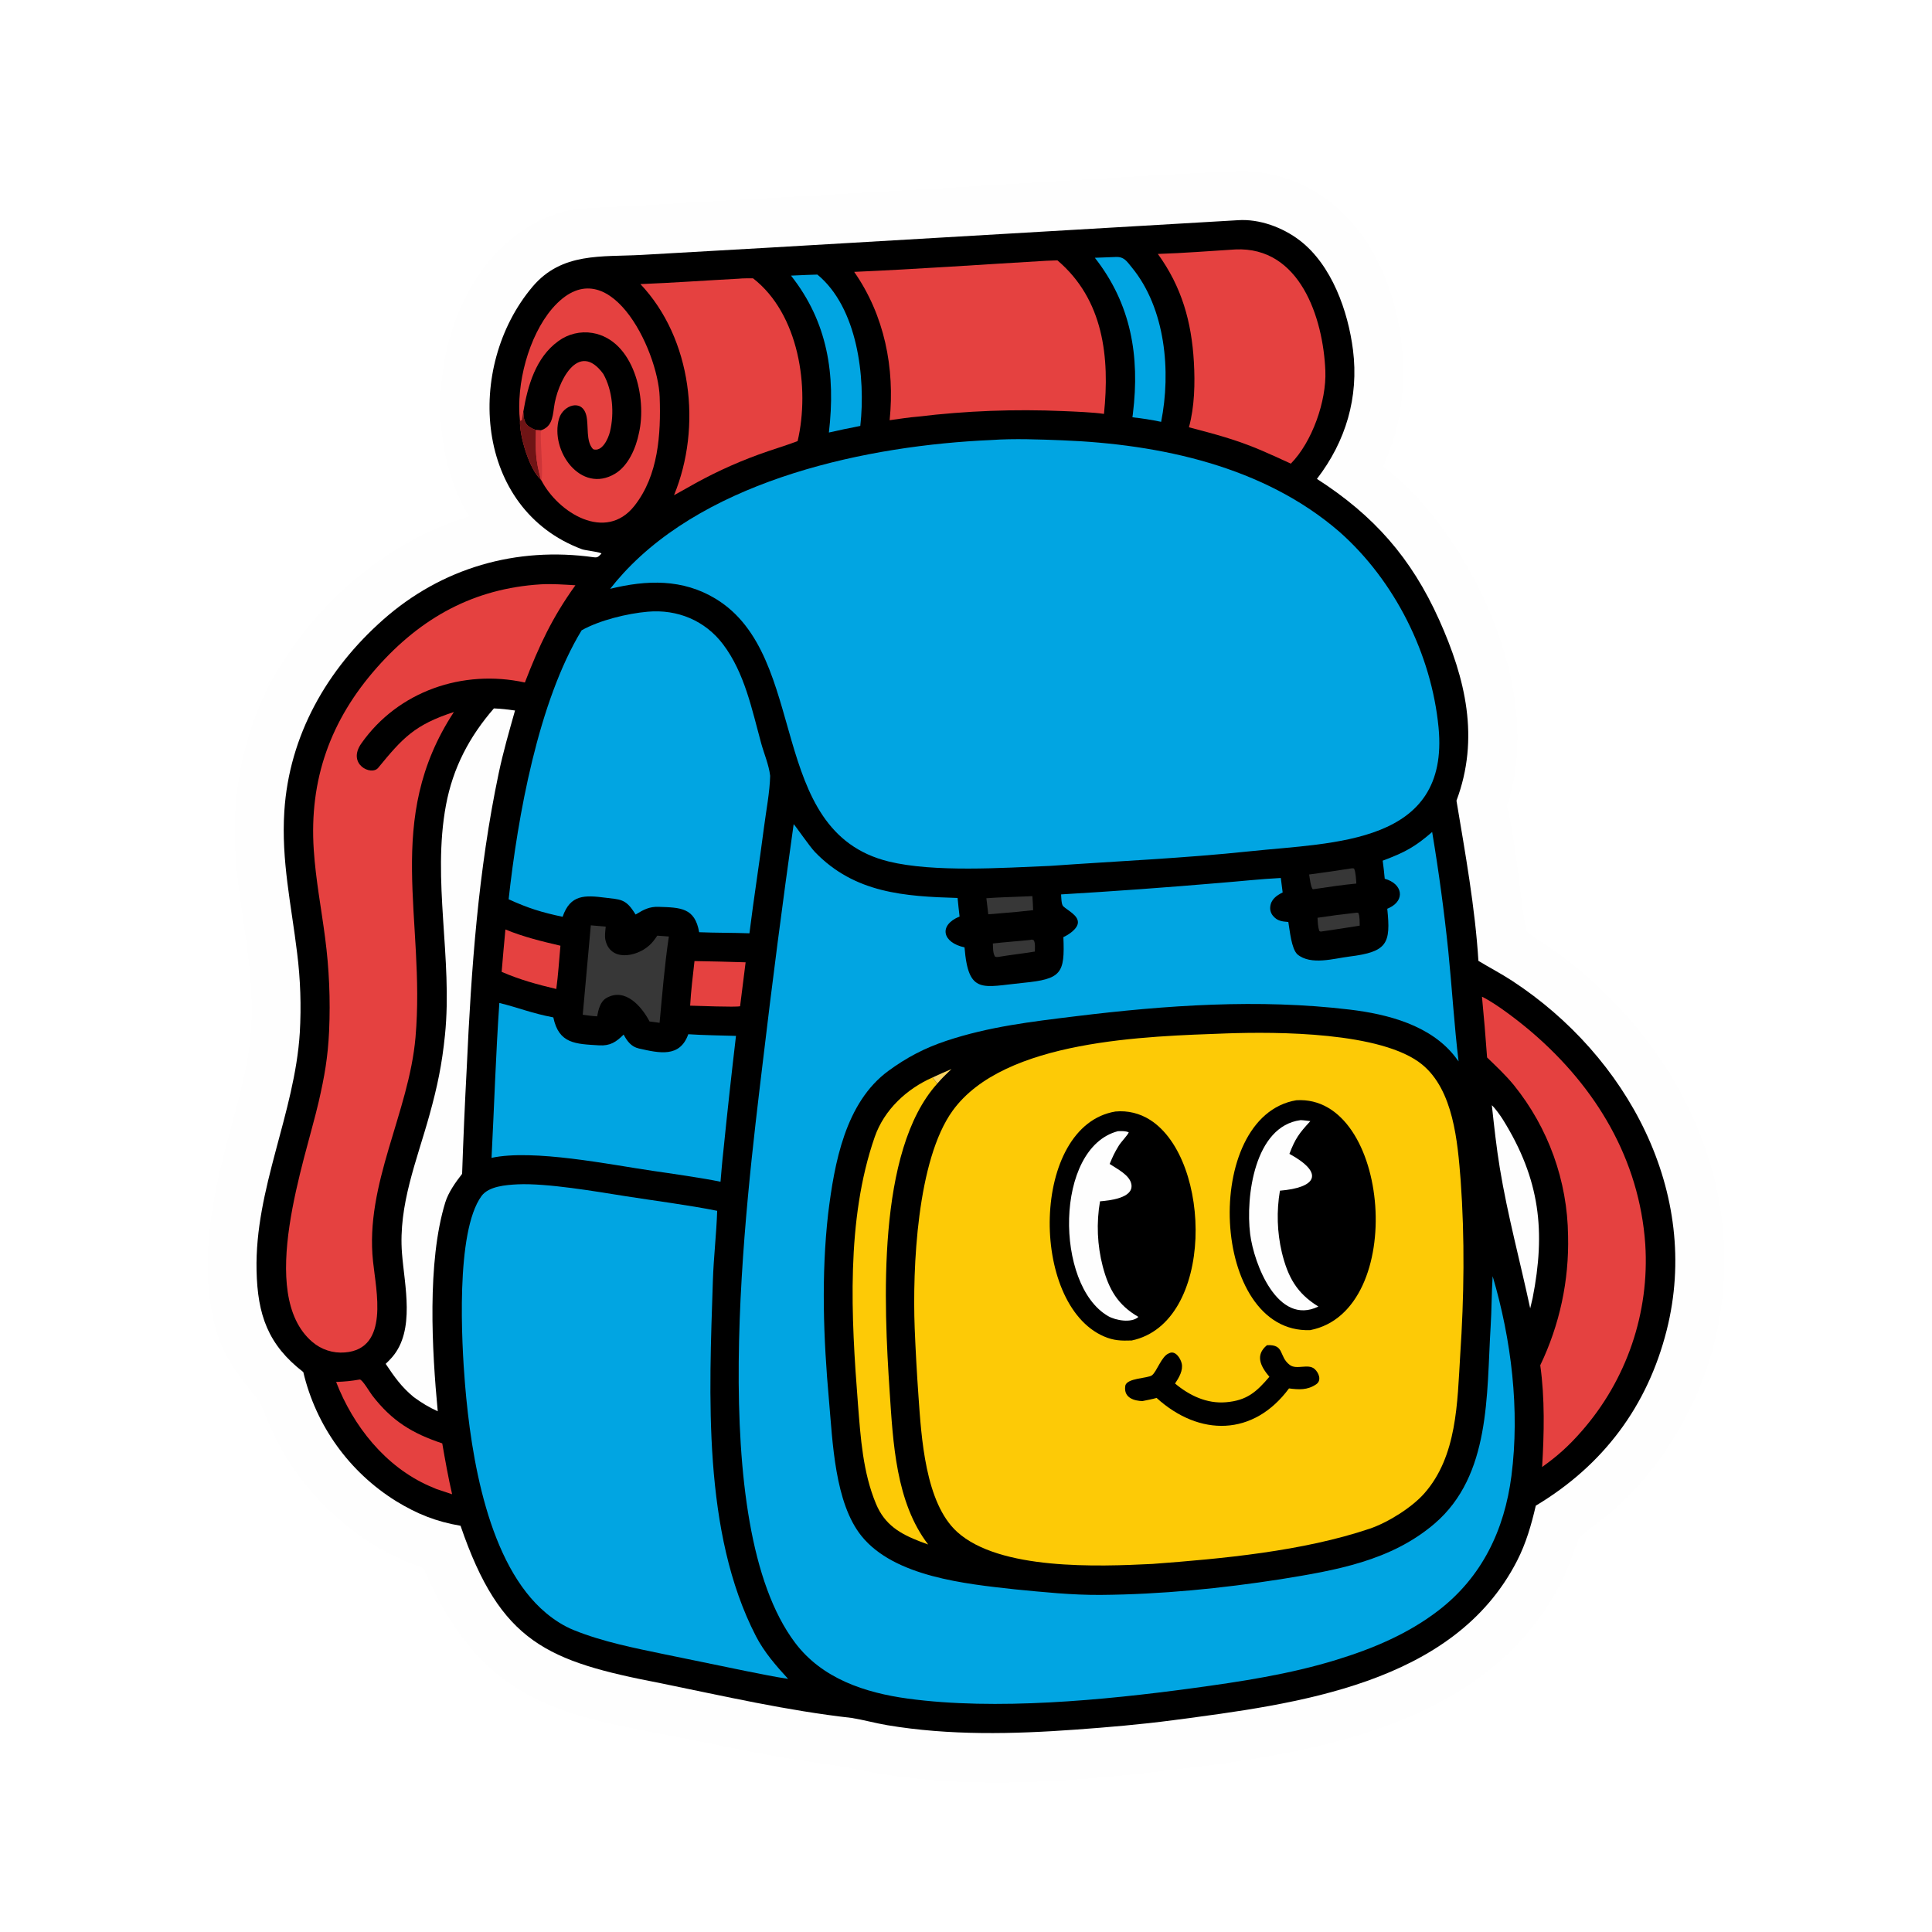
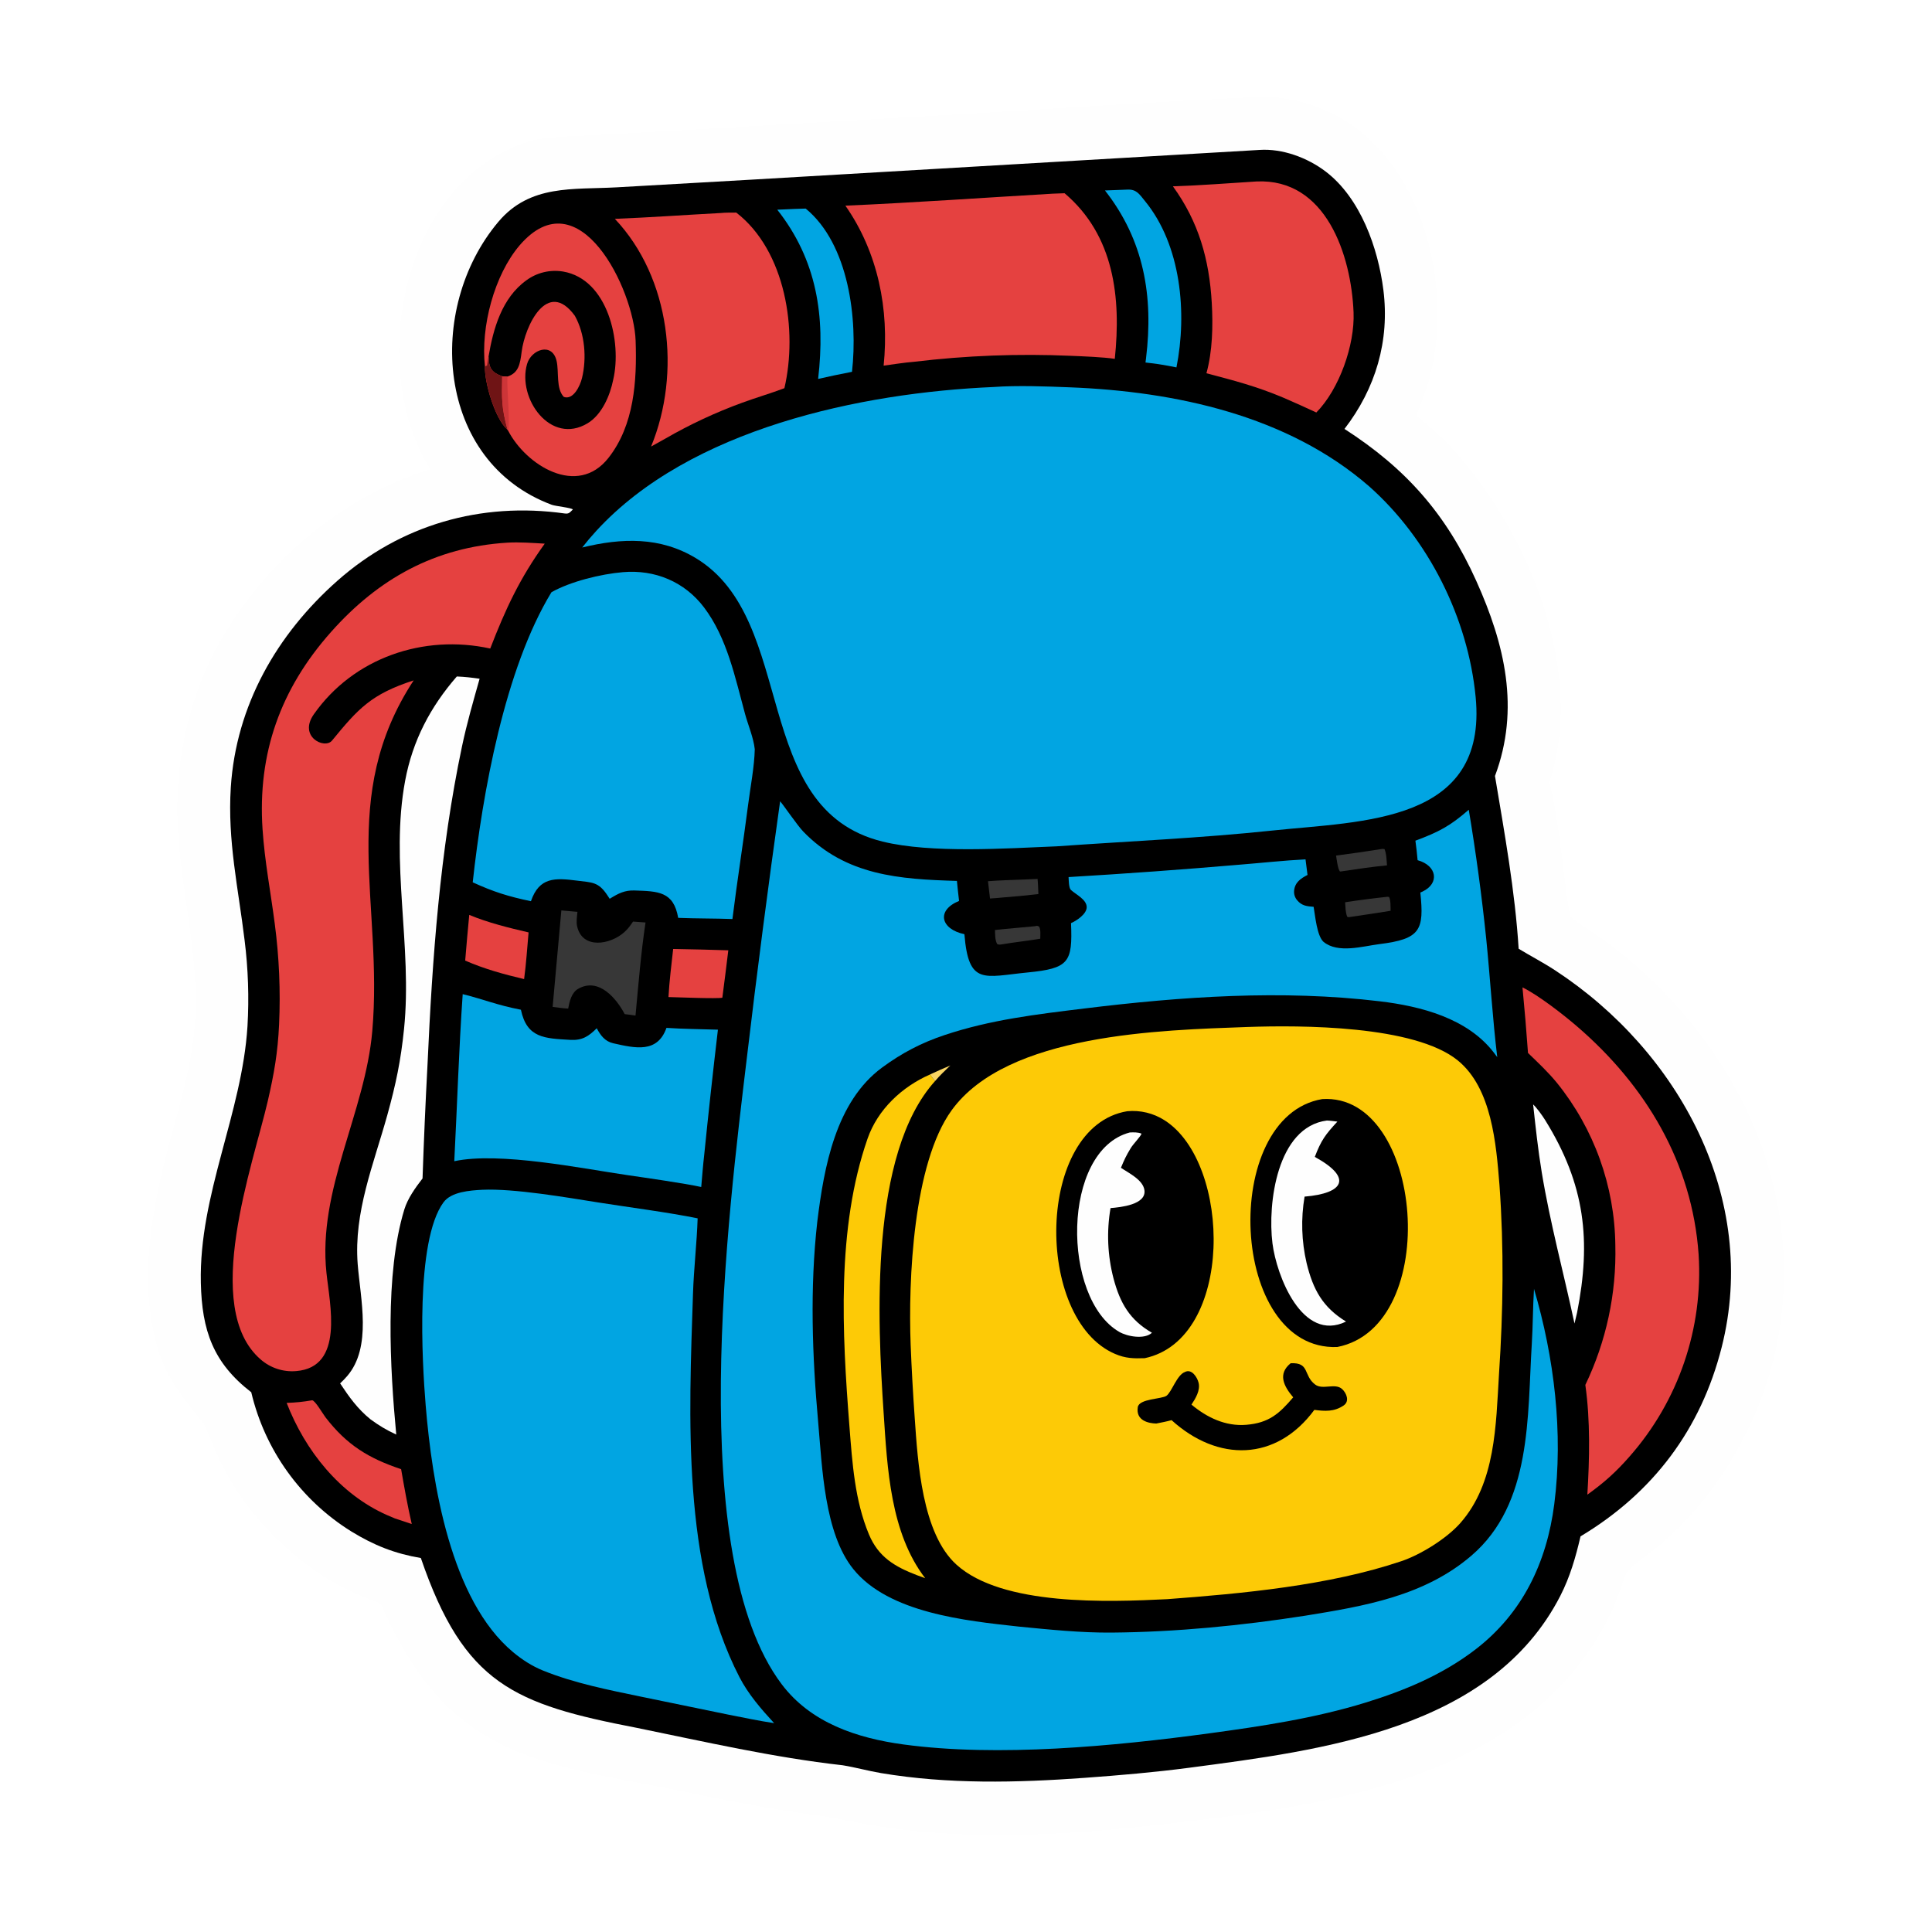
- <svg xmlns="http://www.w3.org/2000/svg" version="1.1" style="display: block;" viewBox="0 0 2048 2048" width="1024" height="1024" preserveAspectRatio="none">
+ <svg xmlns="http://www.w3.org/2000/svg" version="1.1" style="display: block;" viewBox="74.56 86.06 1898.89 1898.89" width="1024" height="1024">
  <path transform="translate(0,0)" fill="rgb(254,254,254)" d="M 1310.84 181.459 C 1331.89 180.393 1355.66 185.304 1375.04 193.485 C 1468.47 232.91 1501.86 356.273 1481.82 448.483 C 1478.3 464.654 1472.65 479.184 1466.46 494.305 C 1479.11 504.804 1492.12 515.956 1503.13 528.147 C 1576.62 609.539 1633.57 745.863 1597.39 854.608 C 1607.87 897.86 1610.19 942.345 1617.55 985.922 C 1618.03 988.791 1638.45 1001.37 1642.24 1003.97 C 1657.55 1014.43 1672.15 1025.89 1685.94 1038.28 C 1791.22 1132.5 1849.14 1267.14 1820.69 1408.64 C 1807.2 1475.7 1770.07 1543.94 1720.56 1591.39 C 1714.62 1597.08 1708.45 1602.51 1702.06 1607.69 C 1696.55 1612.09 1675.28 1627.42 1673.6 1631.26 C 1667.73 1644.65 1664.35 1658.01 1657.89 1671.36 C 1577.11 1838.38 1372.05 1861.73 1208.75 1880.05 C 1141.63 1887.58 1068.87 1892.26 1002.01 1887.93 C 978.007 1886.45 954.097 1883.74 930.372 1879.82 C 911.756 1876.66 894.065 1872.42 875.235 1869.93 C 836.003 1864.75 797.01 1857.31 758.254 1849.31 C 611.34 1818.64 517.042 1820.77 448.933 1662.22 C 435.364 1657.5 422.162 1651.78 409.435 1645.11 C 364.512 1621.78 320.001 1577.34 296.429 1532.67 C 291.539 1523.54 287.101 1514.16 283.131 1504.59 C 281.521 1500.8 276.207 1486.93 274.032 1484.23 C 255.947 1461.8 238.558 1441.41 230.031 1412.96 C 209.95 1345.72 223.759 1273.93 241.506 1207.77 C 252.227 1167.81 263.455 1131.73 266.215 1090.19 C 270.527 1025.28 252.34 962.596 249.209 898.157 C 246.316 838.626 258.649 777.139 286.445 724.292 C 331.234 641.983 407.325 574.987 497.496 547.352 C 434.18 446.181 470.054 262.83 595.383 224.805 C 611.823 219.817 645.438 219.822 663.37 218.735 L 791.911 211.324 L 1011.54 198.779 C 1110.1 192.836 1212.38 185.971 1310.84 181.459 z" />
  <path transform="translate(0,0)" fill="rgb(0,0,0)" d="M 1312.25 233.428 C 1334.99 231.841 1359.75 241.083 1377.66 254.769 C 1411.73 280.811 1429.03 329.849 1434.23 371.004 C 1440.56 421.12 1426.59 467.922 1396 507.647 C 1456.43 546.527 1496.03 591.358 1525.53 656.988 C 1553.62 719.471 1568.66 782.652 1543.92 848.755 C 1553.2 904.276 1563.69 962.293 1567.18 1018.55 C 1579.2 1025.85 1591.14 1031.98 1603.1 1039.81 C 1724.59 1119.36 1803.78 1263.94 1766.73 1410.23 C 1746.35 1490.71 1699.49 1553.23 1628 1596.09 C 1623.29 1616.37 1617.72 1635.85 1608.13 1654.56 C 1540.79 1785.86 1373.82 1806.28 1243.19 1823.54 C 1209.21 1828.02 1174.68 1830.96 1140.52 1833.44 C 1074.06 1838.27 1006.46 1839.85 940.525 1828.77 C 927.925 1826.65 915.411 1823.12 902.785 1821.08 C 834.353 1813.38 767.592 1798.01 700.251 1784.26 C 580.23 1761.06 530.74 1741.64 488.202 1617.39 C 462.494 1613.01 442.165 1604.93 419.889 1591.28 C 370.292 1560.48 334.917 1511.28 321.509 1454.46 C 284.041 1425.52 273.004 1393.73 271.962 1346.88 C 270.033 1260.02 312.441 1180.42 317.798 1094.72 C 319.437 1066.53 318.489 1038.24 314.966 1010.22 C 308.784 959.03 298.061 912.328 301.399 860.044 C 306.539 779.524 346.585 709.587 406.151 656.89 C 468.441 601.785 547.482 579.192 629.478 590.723 C 633.96 591.343 634.479 589.709 637.546 586.899 C 637.294 585.225 620.557 583.575 616.93 582.224 C 502.719 539.689 492.569 389.227 564.439 304.008 C 595.552 267.116 637.856 272.57 680.333 270.201 L 813.281 262.627 L 1312.25 233.428 z" />
  <path transform="translate(0,0)" fill="rgb(253,202,6)" d="M 1300.33 1095.45 C 1353.07 1093.63 1464.9 1093.65 1507.46 1128.4 C 1540.74 1155.58 1545.09 1210.15 1548.33 1250.73 C 1552.81 1312.83 1552.02 1374.63 1547.86 1436.79 C 1544.81 1486.5 1544.69 1543.66 1509.75 1583.14 C 1496.39 1598.24 1470.99 1614.04 1451.98 1620.46 C 1380.96 1644.43 1295.57 1652.32 1221.58 1657.83 C 1164.06 1660.67 1059.56 1664.72 1014.56 1623.84 C 980.695 1593.08 976.656 1523.28 973.597 1479.67 C 971.901 1455.75 970.572 1431.8 969.609 1407.84 C 967.193 1344.17 972.078 1229.65 1009.81 1177.42 C 1064.45 1101.79 1215.77 1098.58 1300.33 1095.45 z" />
  <path transform="translate(0,0)" fill="rgb(0,0,0)" d="M 1374.14 1166.31 C 1473.8 1159.94 1492.68 1389.72 1388.9 1409.98 C 1282.57 1414.12 1273.22 1183.28 1374.14 1166.31 z" />
  <path transform="translate(0,0)" fill="rgb(254,254,254)" d="M 1378.72 1187.38 C 1381.98 1187.48 1385.74 1188.06 1389.02 1188.45 C 1377.12 1201.31 1373.04 1206.89 1366.83 1223.13 C 1404.75 1243.91 1395.01 1259.01 1356.78 1262.17 C 1353.09 1283.87 1353.77 1306.08 1358.78 1327.52 C 1365.13 1353.56 1374.51 1370.85 1397.53 1384.99 C 1354.42 1405.9 1329.17 1339.71 1325.21 1308.06 C 1320.32 1268.97 1329.67 1193.73 1378.72 1187.38 z" />
  <path transform="translate(0,0)" fill="rgb(0,0,0)" d="M 1182.41 1178.25 C 1195.32 1177.02 1208.27 1180.15 1219.18 1187.16 C 1285.33 1229.29 1287.68 1402.36 1199.67 1420.97 C 1188.6 1421.35 1180.74 1421.17 1170.4 1416.73 C 1090.83 1382.58 1092.46 1193.17 1182.41 1178.25 z" />
  <path transform="translate(0,0)" fill="rgb(254,254,254)" d="M 1184.99 1199.12 C 1188.81 1198.95 1193 1198.8 1196.5 1200.29 C 1195.93 1202.78 1188.48 1210.29 1185.93 1214.49 C 1181.43 1221.9 1179.63 1225.77 1176.28 1233.83 C 1183.81 1238.96 1197.92 1245.58 1199.37 1255.78 C 1201.41 1270.09 1175.94 1272.64 1166.06 1273.45 C 1162.11 1296.41 1163.1 1319.96 1168.97 1342.52 C 1175.39 1366.81 1184.92 1383.36 1206.76 1395.98 C 1199.45 1402.77 1182.64 1399.74 1174.66 1395.13 C 1117.97 1362.41 1117.63 1216.8 1184.99 1199.12 z" />
  <path transform="translate(0,0)" fill="rgb(0,0,0)" d="M 1343.07 1425.95 C 1362.13 1424.94 1355.31 1437.9 1367.17 1446.86 C 1374.61 1452.49 1386.8 1444.97 1393.71 1451.34 C 1398.07 1455.36 1401.25 1463.37 1395.17 1467.45 C 1385.92 1473.72 1376.83 1473.15 1366.4 1471.77 C 1328.84 1522.62 1271.48 1523.11 1226.04 1481.87 C 1221.12 1483.26 1216.02 1484.18 1211 1485.2 C 1203.42 1485 1190.8 1482.39 1192.84 1469.14 C 1194.14 1460.67 1216.54 1461.25 1221.07 1457.91 C 1226.32 1454.04 1231.27 1437.38 1239.18 1434.56 C 1245.69 1431.06 1251.29 1439.54 1252.64 1445.23 C 1254.38 1452.58 1249.72 1460.45 1245.61 1466.59 C 1260.86 1479.35 1279.2 1488.11 1299.45 1486.45 C 1321.89 1484.62 1332.02 1475.36 1345.6 1459.45 C 1336.27 1448.43 1330.15 1436.52 1343.07 1425.95 z" />
  <path transform="translate(0,0)" fill="rgb(1,165,226)" d="M 1050.95 466.437 C 1074.7 464.725 1102.39 465.81 1126.18 466.747 C 1229.73 470.827 1339.75 494.247 1420.03 563.888 C 1478.51 615.629 1517.46 693.524 1524.93 771.191 C 1536.87 895.244 1413.88 892.982 1325.48 902.34 C 1254.62 909.84 1183.81 912.856 1113.05 917.89 C 1063.18 919.935 989.82 924.962 941.999 913.213 C 811.084 881.05 859.259 695.824 758.678 634.757 C 723.539 613.423 685.557 614.683 646.794 624.174 C 651.191 618.526 655.82 613.062 660.669 607.797 C 752.837 507.341 920.546 472.097 1050.95 466.437 z" />
  <path transform="translate(0,0)" fill="rgb(1,165,226)" d="M 841.308 873.634 C 843.298 875.442 858.186 897.28 863.952 903.258 C 905.976 946.824 958.975 950.218 1015.08 951.882 C 1015.7 958.445 1016.41 965 1017.19 971.546 C 994.562 980.806 998.995 999.292 1022.44 1004.25 C 1026.51 1054.95 1041.6 1046.07 1084.56 1041.86 C 1125.13 1037.88 1128.86 1031.99 1127.23 993.366 C 1132.69 991.008 1142.45 984.553 1142.63 977.865 C 1142.84 970.175 1131.8 965.128 1127.05 960.678 C 1125.01 958.765 1125 951.045 1124.82 948.105 C 1180.74 944.784 1236.61 940.737 1292.42 935.966 C 1313.87 934.263 1336.38 931.772 1357.71 930.689 L 1359.67 946.013 C 1353.04 949.398 1347.3 953.303 1346.5 961.399 C 1346.17 964.794 1347.22 968.179 1349.41 970.792 C 1353.99 976.353 1359.05 976.815 1365.67 977.335 C 1367.26 986.391 1368.86 1005.56 1375.3 1011.68 C 1389.62 1023.57 1414.17 1016 1430.42 1013.98 C 1470.82 1008.97 1474.38 1000.13 1470.56 963.315 C 1471.3 962.996 1472.04 962.665 1472.77 962.321 C 1489.69 954.276 1486.92 936.763 1467.87 931.517 C 1467.31 924.919 1466.58 918.911 1465.71 912.345 C 1488.82 903.686 1499.65 898.041 1518.15 881.932 C 1525.17 923.922 1530.89 966.121 1535.28 1008.47 C 1539.08 1046.01 1541.68 1088.53 1546.16 1125.12 C 1545.06 1123.62 1543.95 1122.13 1542.82 1120.65 C 1516.83 1086.79 1471.04 1075.03 1430.69 1070.2 C 1334.24 1058.66 1236.18 1065.51 1140.11 1077.29 C 1093.05 1083.06 1048.39 1088.25 1003.07 1103.34 C 980.209 1110.95 961.061 1120.98 941.716 1135.18 C 895.97 1168.75 884.473 1233.02 877.867 1286.6 C 870.456 1352.06 872.849 1418.55 878.719 1484.03 C 882.666 1528.05 884.679 1592.91 913.289 1628.32 C 948.132 1671.44 1023.7 1679.04 1075.77 1684.76 C 1106.08 1687.71 1136.64 1690.92 1167.14 1690.67 C 1230.71 1690.14 1294.73 1683.82 1357.51 1674.05 C 1415.53 1664.67 1474.44 1654.74 1520.7 1615.1 C 1580.41 1563.93 1575.67 1478.32 1580.11 1406.78 C 1581.22 1388.8 1581.13 1370.81 1582.27 1352.82 C 1602.17 1420.13 1611.17 1494.67 1602.18 1564.49 C 1594.8 1621.84 1570.94 1671.83 1524.56 1707.38 C 1492.28 1732.12 1455.32 1747.59 1416.74 1759.47 C 1366.85 1774.84 1314.81 1782.68 1263.19 1789.68 C 1169.98 1802.31 1055.51 1813.27 962.399 1800.6 C 916.842 1794.4 871.464 1779.41 842.821 1741.39 C 747.469 1614.83 790.267 1279.16 808.597 1125.92 C 818.566 1041.71 829.47 957.605 841.308 873.634 z" />
  <path transform="translate(0,0)" fill="rgb(1,165,226)" d="M 548.7 1255.44 C 579.869 1254.03 631.707 1263.03 663.195 1268.01 C 693.369 1272.78 730.694 1277.52 760.247 1283.52 C 759.475 1307.65 756.503 1332.4 755.677 1357.67 C 751.734 1478.21 744.528 1624.22 801.276 1734.33 C 810.034 1751.33 822.759 1765.92 835.43 1779.68 C 820.584 1777.46 805.075 1774.18 790.272 1771.28 L 704.977 1753.73 C 672.854 1747.06 638.935 1740.39 608.395 1728.04 C 597.616 1723.69 587.833 1717.39 578.868 1709.92 C 517.356 1658.62 499.28 1543.95 492.935 1467.25 C 489.375 1424.21 482.648 1305.96 510.416 1267.84 C 518.019 1257.4 536.366 1256.09 548.7 1255.44 z" />
  <path transform="translate(0,0)" fill="rgb(229,65,64)" d="M 573.267 619.417 C 585.006 618.71 598.141 619.723 609.973 620.398 C 585.268 654.735 571.508 684.441 556.394 723.478 C 490.854 709.128 422.012 732.592 383.037 788.066 C 367.524 810.144 393.641 822.782 400.877 813.953 C 426.735 782.407 439.463 768.304 481.137 754.774 C 406.152 869.24 451.314 974.364 440.464 1099.49 C 433.503 1179.76 386.574 1255.24 395.443 1337.24 C 398.59 1367.91 413.174 1429.87 365.617 1433.65 C 352.946 1434.72 340.384 1430.61 330.798 1422.25 C 271.95 1371.55 323.418 1230.46 337.776 1168.12 C 343.96 1141.28 347.592 1120.69 348.868 1092.89 C 350.359 1059.87 348.937 1026.78 344.617 994.01 C 340.548 962.575 334.734 932.839 332.608 901.046 C 327.619 826.406 350.286 763.172 399.745 707.401 C 446.467 654.716 502.276 623.801 573.267 619.417 z" />
  <path transform="translate(0,0)" fill="rgb(1,165,226)" d="M 686.684 648.424 C 718.15 645.676 747.421 657.775 766.53 683.078 C 789.324 713.259 797.06 752.004 806.859 787.827 C 809.815 798.633 815.155 811.075 816.392 822.408 C 816.068 839.207 812.011 860.217 809.817 877.331 C 805.044 914.564 799.027 952.154 794.439 989.331 C 776.777 988.684 759.108 988.923 741.127 988.19 C 736.648 962.17 721.445 962.049 698.062 961.279 C 688.597 960.967 682.357 964.172 674.613 968.942 L 673.78 969.42 L 671.646 966.176 C 662.797 952.654 656.569 953.501 641.766 951.606 C 620.021 948.821 604.547 948.027 596.401 971.831 C 574.295 967.198 559.722 962.676 539.18 953.257 C 548.803 865.434 570.62 743.673 616.558 668.148 C 635.487 657.472 665.07 650.296 686.684 648.424 z" />
  <path transform="translate(0,0)" fill="rgb(229,65,64)" d="M 1109.23 276.421 L 1120.9 275.991 C 1169.84 317.533 1176.52 378.858 1170.25 438.762 C 1159.45 437.049 1138.33 436.246 1127.24 435.782 C 1075.7 433.516 1024.06 435.482 972.838 441.66 C 963.563 442.375 952.407 444.173 943.05 445.437 C 948.689 390.106 937.538 334.116 905.463 288.191 C 972.457 285.295 1042.03 280.329 1109.23 276.421 z" />
  <path transform="translate(0,0)" fill="rgb(1,165,226)" d="M 529.332 1063.17 C 550.407 1068.36 562.627 1073.87 586.549 1078.49 C 592.394 1106.54 610.074 1106.62 635.055 1108.11 C 646.87 1108.82 653.211 1104.52 661.077 1096.69 C 664.817 1103.73 669.166 1109.62 677.318 1111.46 C 698.993 1116.33 720.701 1121.4 729.603 1096.32 C 745.651 1097.4 763.94 1097.57 780.174 1098.09 C 775.346 1139.05 770.857 1180.04 766.708 1221.07 C 765.504 1231.48 764.697 1242.24 763.781 1252.71 C 746.372 1248.98 709.611 1243.72 691.797 1241.13 C 646.932 1234.6 565.293 1217.85 521.054 1227.37 C 523.871 1172.85 525.553 1117.54 529.332 1063.17 z" />
  <path transform="translate(0,0)" fill="rgb(229,65,64)" d="M 1570.95 1056.52 C 1586.82 1064.29 1611.5 1083.59 1624.6 1094.88 C 1691.95 1152.89 1737.8 1228.92 1744.06 1318.99 C 1748.7 1391.48 1724.36 1462.85 1676.38 1517.39 C 1662.91 1532.8 1651.21 1543.29 1634.71 1555.09 C 1636.84 1519.81 1637.7 1482.36 1632.73 1447.25 C 1653.29 1404.45 1663.39 1357.38 1662.21 1309.91 C 1661.55 1251.77 1641.32 1195.55 1604.79 1150.32 C 1595.92 1139.52 1586.39 1130.65 1576.37 1120.96 C 1574.84 1099.46 1573.03 1077.98 1570.95 1056.52 z" />
  <path transform="translate(0,0)" fill="rgb(229,65,64)" d="M 551.196 446.242 C 546.844 407.143 560.433 356.365 585.258 327.213 C 643.711 259.205 697.524 370.498 699.29 420.825 C 700.674 460.257 697.948 503.969 672.509 536.214 C 641.924 574.983 591.571 543.323 573.964 509.321 L 573.378 508.421 C 561.055 497.77 550.611 461.792 551.196 446.242 z" />
  <path transform="translate(0,0)" fill="rgb(0,0,0)" d="M 554.733 436.492 C 559.38 409.066 567.819 378.999 591.819 361.629 C 602.223 353.959 615.29 350.829 628.04 352.954 C 672.13 360.522 685.903 422.219 677.279 459.193 C 674.23 474.545 666.22 493.586 652.101 502.082 C 615.629 524.026 582.831 477.649 592.595 443.813 C 596.706 429.567 617.252 422.033 621.61 440.798 C 624.101 451.525 620.845 467.878 628.716 476.175 C 638.033 479.47 644.707 465.432 646.605 457.574 C 651.328 438.031 649.498 414.17 639.54 396.4 C 612.485 359.36 590.455 406.708 587.281 431.735 C 585.732 443.955 584.267 452.62 573.275 456.184 L 568.125 455.9 C 557.215 451.84 555.175 447.678 554.733 436.492 z" />
  <path transform="translate(0,0)" fill="rgb(111,20,21)" d="M 551.196 446.242 L 553.314 445.25 C 553.732 442.133 554.152 439.587 554.733 436.492 C 555.175 447.678 557.215 451.84 568.125 455.9 C 567.757 478.526 567.418 486.318 573.378 508.421 C 561.055 497.77 550.611 461.792 551.196 446.242 z" />
  <path transform="translate(0,0)" fill="rgb(205,53,56)" d="M 568.125 455.9 L 573.275 456.184 C 572.709 471.153 575.951 498.58 573.964 509.321 L 573.378 508.421 C 567.418 486.318 567.757 478.526 568.125 455.9 z" />
  <path transform="translate(0,0)" fill="rgb(229,65,64)" d="M 1309.54 264.416 C 1377.95 261.214 1402.68 336.95 1404.93 393.188 C 1406.2 425.114 1390.93 468.555 1368.33 491.478 C 1357.68 486.51 1346.96 481.693 1336.17 477.03 C 1309.45 465.74 1288.13 460.268 1260.32 452.932 C 1266.31 431.209 1266.84 406.27 1265.57 383.916 C 1263.13 341.032 1252.67 304.049 1227.37 269.184 C 1254.04 268.363 1282.76 266.093 1309.54 264.416 z" />
  <path transform="translate(0,0)" fill="rgb(254,254,254)" d="M 523.553 750.946 C 531.82 751.286 537.707 752.017 545.944 753.156 C 539.7 775.28 533.413 797.015 528.665 819.546 C 506.899 922.822 499.531 1027.16 494.754 1132.22 C 492.77 1169.57 491.138 1206.94 489.86 1244.32 C 482.951 1253.21 475.309 1263.84 471.98 1274.72 C 452.567 1338.14 457.915 1431.56 464.023 1496.03 C 454.045 1491.42 447.441 1487.39 438.625 1481.01 C 425.791 1470.49 418.018 1459.51 408.852 1445.73 C 411.26 1443.49 413.547 1441.13 415.702 1438.65 C 440.355 1410.11 428.787 1362.78 426.123 1328.49 C 422.147 1277.31 441.858 1230.34 455.297 1181.81 C 463.71 1151.44 468.481 1128.59 471.685 1097.25 C 479.986 1016.05 457.813 933.304 472.769 853.356 C 480.146 813.926 497.461 780.974 523.553 750.946 z" />
  <path transform="translate(0,0)" fill="rgb(229,65,64)" d="M 783.049 295.422 C 787.145 294.934 793.902 295.057 798.218 295.005 C 846.813 332.591 858.737 410.976 845.518 467.591 C 832.635 472.509 817.739 476.838 804.265 481.799 C 778.034 491.35 752.688 503.176 728.517 517.141 L 714.489 524.951 C 744.255 452.634 733.571 359.051 678.872 301.159 C 713.278 299.799 748.575 297.257 783.049 295.422 z" />
  <path transform="translate(0,0)" fill="rgb(253,202,6)" d="M 983.887 1637.22 C 981.177 1636.26 978.479 1635.27 975.793 1634.25 C 954.009 1625.9 937.883 1616.41 928.577 1594.08 C 914.693 1560.78 912.274 1524.23 909.445 1488.08 C 902.285 1396.6 896.626 1293.1 927.267 1205.14 C 937.286 1176.38 961.203 1154.15 988.62 1142.13 C 990.04 1144.03 992.07 1146.94 993.588 1148.62 C 928.883 1220.3 936.991 1384 943.047 1474.78 C 946.673 1529.15 949.614 1592.57 983.887 1637.22 z" />
  <path transform="translate(0,0)" fill="rgb(55,55,55)" d="M 626.288 980.889 L 642.107 982.271 C 641.659 986.557 640.86 992.197 641.73 996.227 C 646.76 1019.53 674.488 1014.54 688.126 1002.29 C 692.055 998.765 693.895 995.955 696.747 991.847 L 709.023 992.739 C 704.533 1022.52 702.011 1054.14 699.18 1084.23 C 695.71 1083.67 692.046 1083.26 688.547 1082.8 C 680.664 1067.78 663.201 1046.32 642.852 1057.91 C 636.211 1061.69 634.369 1070.31 632.989 1077.35 C 627.821 1077.11 622.854 1076.36 617.727 1075.68 L 626.288 980.889 z" />
  <path transform="translate(0,0)" fill="rgb(1,165,226)" d="M 1182.37 272.43 C 1191.58 271.884 1194.38 276.911 1199.79 283.504 C 1235.6 327.107 1241.44 393.976 1230.85 447.164 C 1225.92 446.05 1220.32 445.197 1215.3 444.31 C 1210.58 443.475 1205.22 442.944 1200.42 442.358 L 1200.94 438.293 C 1208.41 377.297 1198.91 322.111 1160.59 273.256 C 1167.85 273.035 1175.11 272.759 1182.37 272.43 z" />
  <path transform="translate(0,0)" fill="rgb(1,165,226)" d="M 855.068 291.436 L 866.452 291.064 C 909.029 326.07 917.76 400.189 911.958 451.493 L 894.213 455.073 L 878.66 458.495 C 885.887 396.975 877.448 341.528 838.499 292.169 L 855.068 291.436 z" />
  <path transform="translate(0,0)" fill="rgb(229,65,64)" d="M 381.318 1462.35 C 384.079 1462.18 391.964 1475.83 394.479 1479.09 C 415.451 1506.34 436.97 1519.43 468.802 1530.04 C 472.022 1548.47 475.048 1565.74 479.264 1583.96 L 462.744 1578.48 C 460.168 1577.42 457.604 1576.34 455.054 1575.22 C 408.44 1554.66 374.414 1511.68 356.303 1464.91 C 365.838 1464.54 372.001 1463.95 381.318 1462.35 z" />
  <path transform="translate(0,0)" fill="rgb(254,254,254)" d="M 1581.41 1171.57 C 1584.86 1174.71 1590.53 1182.6 1593.2 1186.9 C 1632.65 1250.4 1638.53 1305.47 1624.63 1376.12 L 1622.07 1386.9 C 1611.47 1337.33 1598.14 1288.4 1589.89 1238.35 C 1586.23 1216.17 1583.86 1193.91 1581.41 1171.57 z" />
  <path transform="translate(0,0)" fill="rgb(229,65,64)" d="M 535.763 985.28 C 554.222 992.967 574.678 997.996 594.08 1002.49 C 592.669 1017.83 591.763 1033.11 589.688 1048.37 C 569.404 1043.57 551.014 1038.54 531.775 1030.2 C 533.006 1015.22 534.335 1000.24 535.763 985.28 z" />
  <path transform="translate(0,0)" fill="rgb(229,65,64)" d="M 736.188 1018.77 C 754.257 1019.07 772.323 1019.51 790.385 1020.08 C 788.51 1035.62 786.558 1051.14 784.527 1066.66 C 779.76 1067.86 739.52 1066.2 731.574 1066.04 C 732.439 1050.66 734.466 1034.09 736.188 1018.77 z" />
  <path transform="translate(0,0)" fill="rgb(55,55,55)" d="M 1082.19 950.448 L 1094.35 949.931 C 1094.82 954.554 1094.93 960.08 1095.16 964.789 C 1083.74 966.134 1072.29 967.238 1060.82 968.1 C 1056.54 968.592 1051.93 968.847 1047.61 969.172 L 1045.61 952.171 C 1057.62 951.248 1070.12 950.928 1082.19 950.448 z" />
  <path transform="translate(0,0)" fill="rgb(55,55,55)" d="M 1433.41 920.381 L 1435.35 920.633 C 1437.28 925.004 1437.38 931.634 1437.8 936.604 C 1422.75 937.984 1407.4 940.395 1392.42 942.574 L 1391.5 942.565 C 1389.38 940.016 1388.39 930.83 1387.73 926.995 C 1402.99 924.999 1418.21 922.794 1433.41 920.381 z" />
  <path transform="translate(0,0)" fill="rgb(55,55,55)" d="M 1438.31 967.461 L 1439.84 967.669 C 1441.52 971.062 1441.23 977.18 1441.34 981.226 C 1427.8 983.52 1413.67 985.47 1400.04 987.541 L 1398.63 987.044 C 1396.92 982.424 1396.97 977.823 1396.64 972.861 C 1410.49 970.746 1424.38 968.945 1438.31 967.461 z" />
  <path transform="translate(0,0)" fill="rgb(55,55,55)" d="M 1091.44 996.438 C 1094.54 995.961 1093.11 995.662 1095.88 996.758 C 1097.6 999.87 1097.03 1004.93 1096.99 1008.7 C 1084.14 1010.85 1071.13 1012.17 1058.09 1014.41 C 1056.07 1014.58 1056.75 1014.56 1054.71 1014.01 C 1052.4 1009.96 1052.72 1004.98 1052.47 1000.14 C 1065.05 998.704 1078.71 997.712 1091.44 996.438 z" />
  <path transform="translate(0,0)" fill="rgb(249,212,99)" d="M 988.62 1142.13 C 995.29 1139.07 1001.83 1136.03 1008.63 1133.25 C 1003.32 1138.36 998.355 1142.99 993.588 1148.62 C 992.07 1146.94 990.04 1144.03 988.62 1142.13 z" />
</svg>
